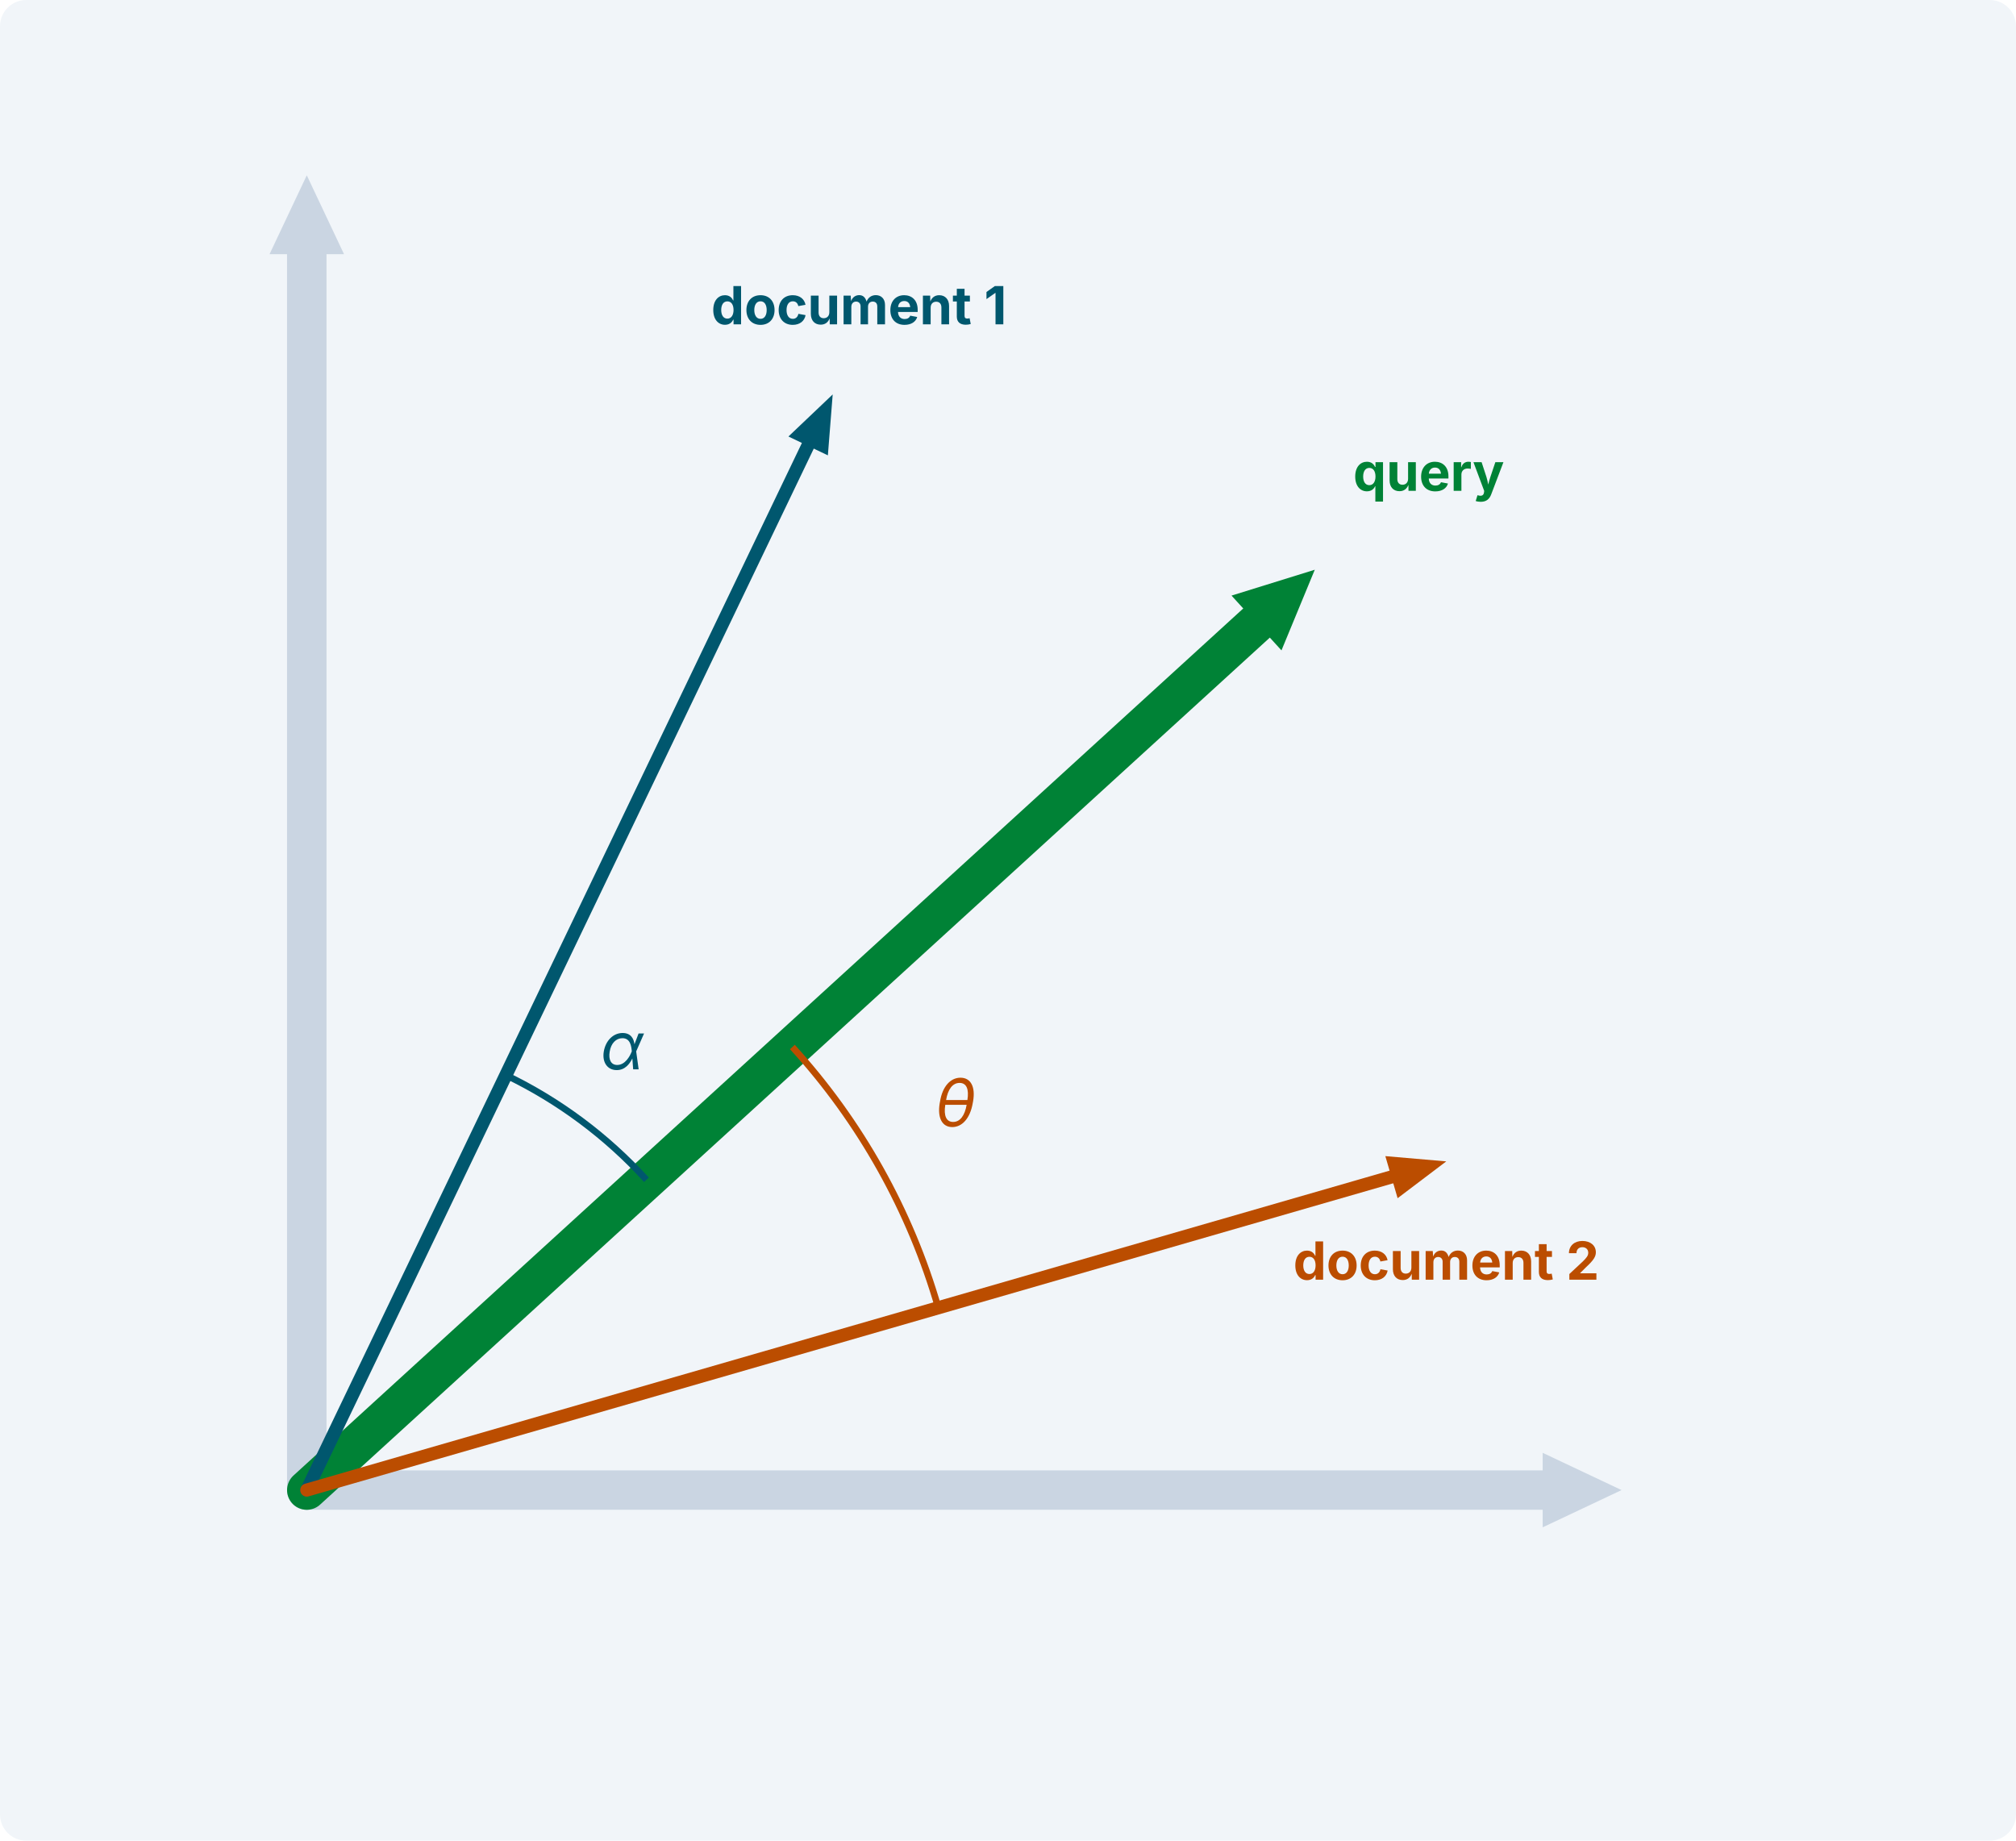
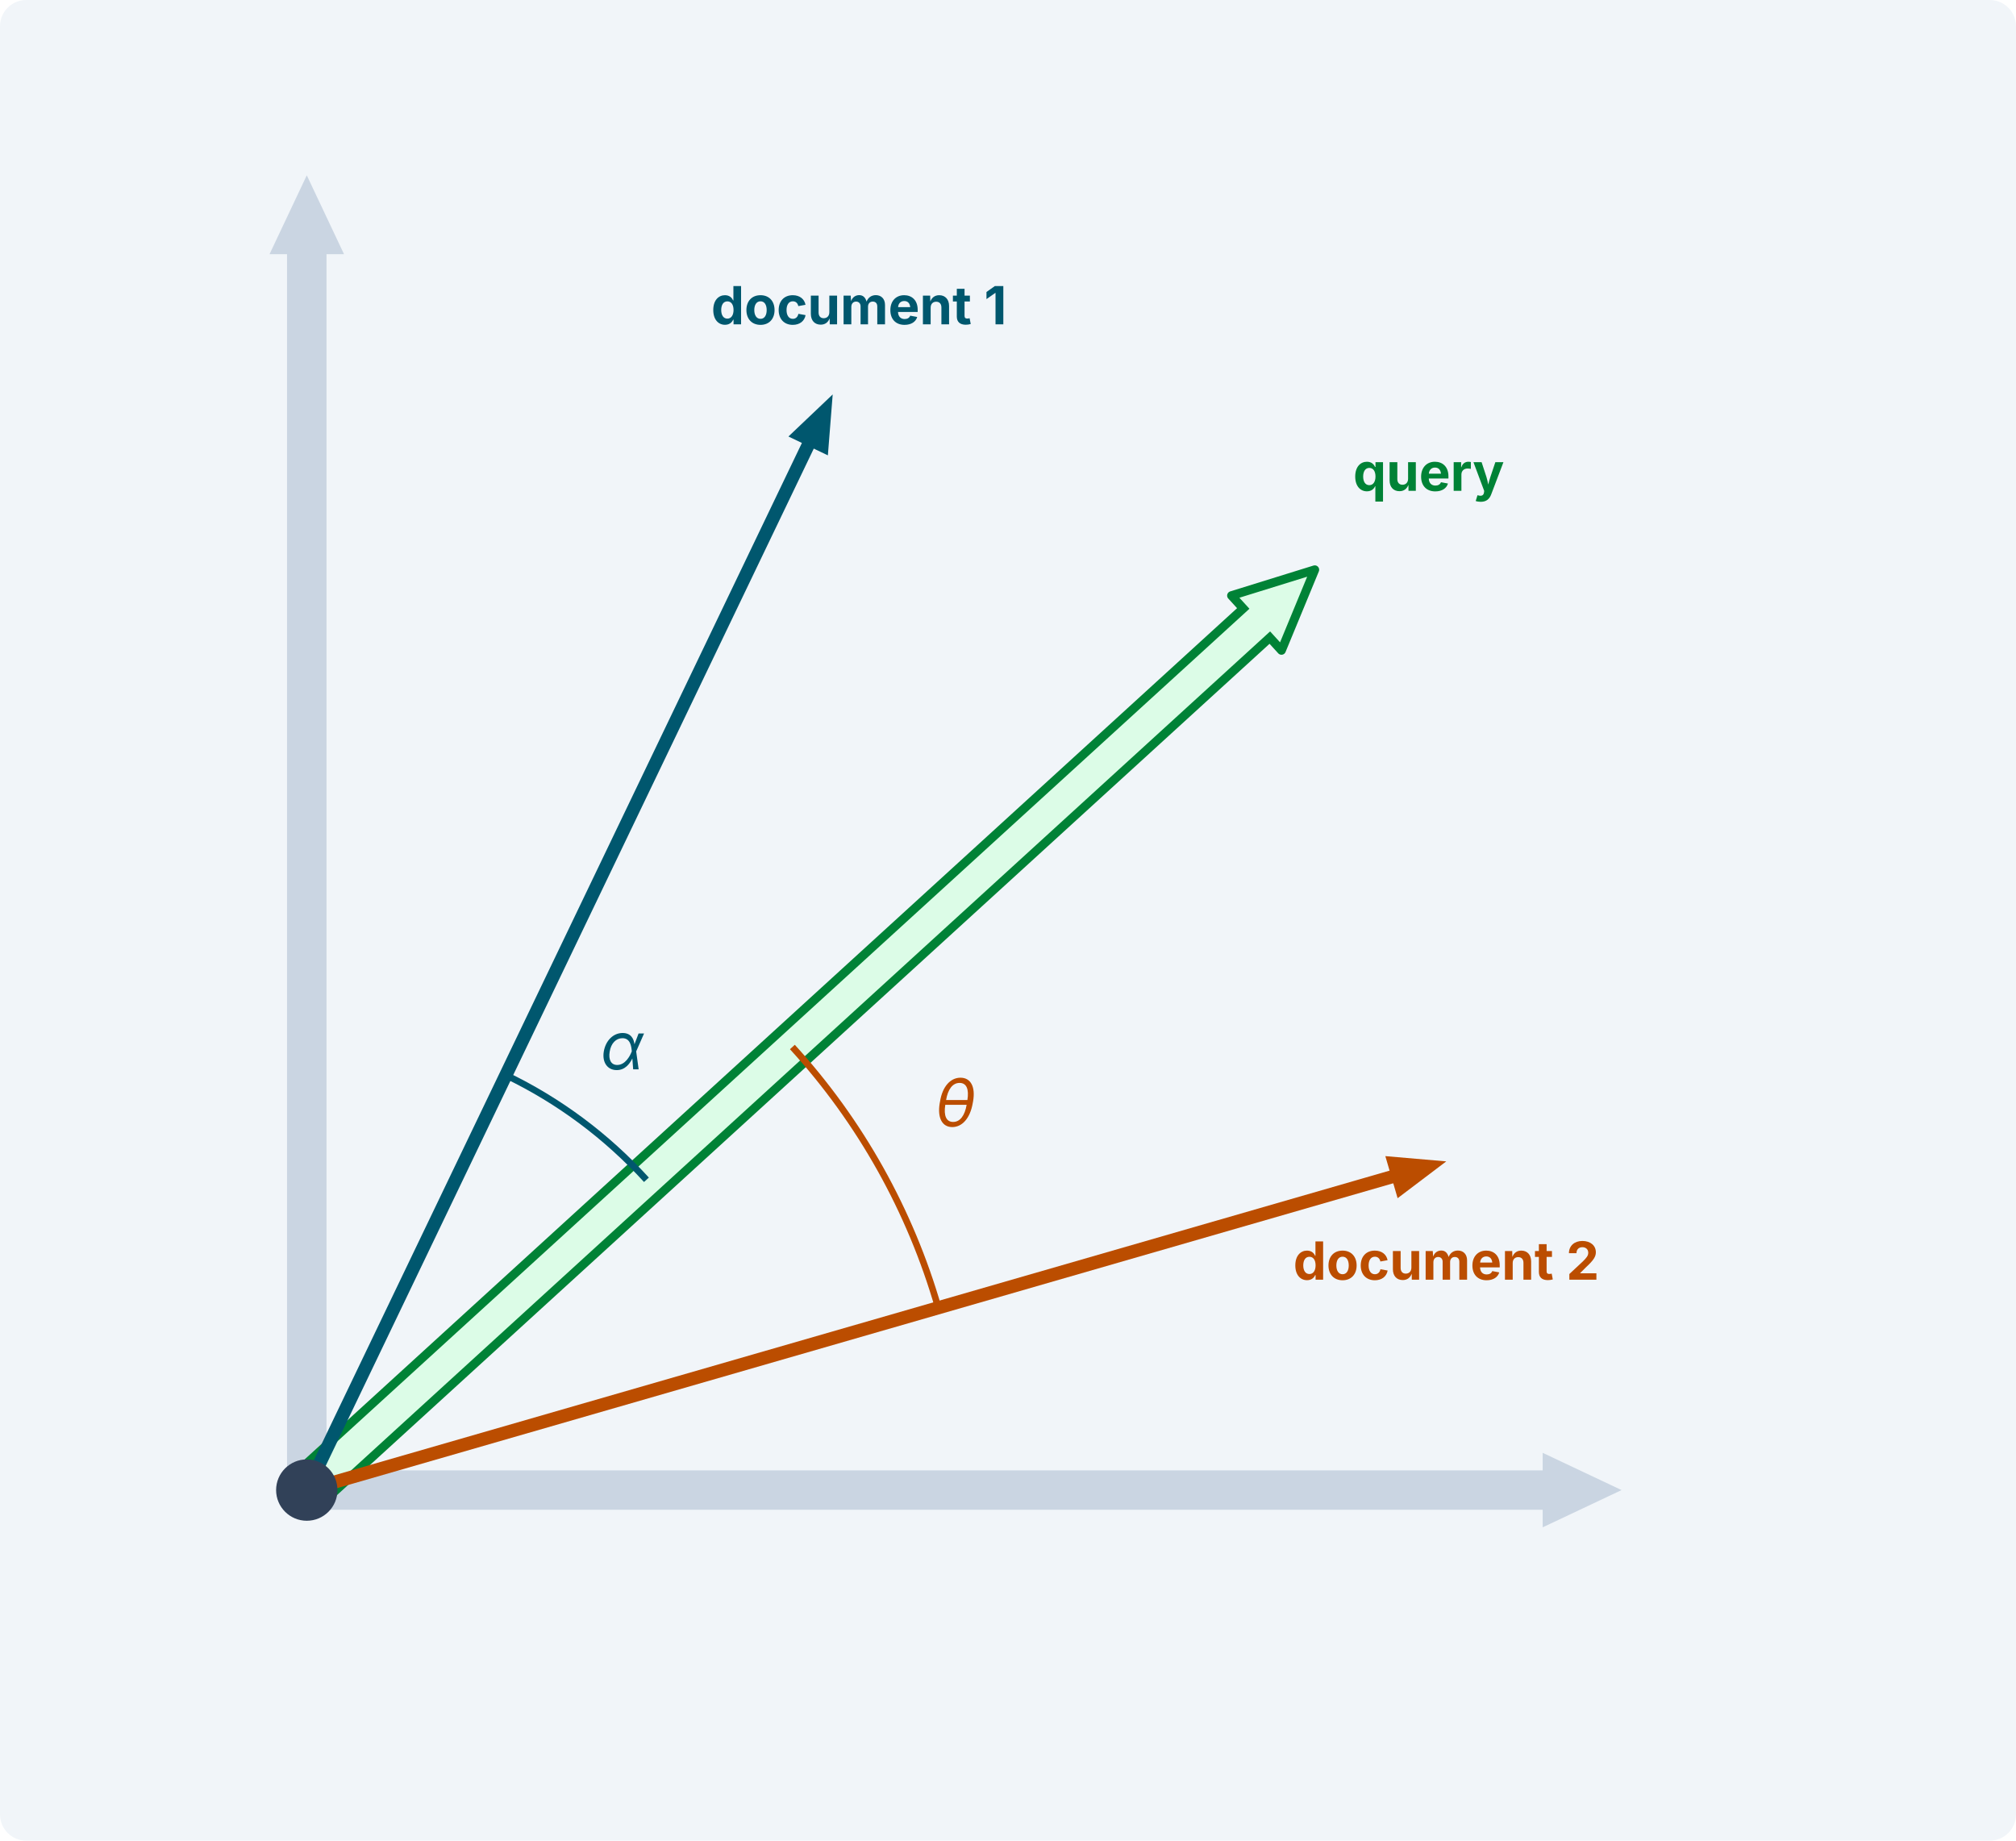
<svg xmlns="http://www.w3.org/2000/svg" viewBox="0 0 460 420" style="display:block;width:100%;max-width:460px;margin:0 auto">
  <style>
    .asr .axlbl { font-family: Inter, -apple-system, BlinkMacSystemFont, 'Segoe UI', Helvetica, Arial, sans-serif; font-size: 14px; fill: #314158; }
    .asr .qtext { font-family: Inter, -apple-system, BlinkMacSystemFont, 'Segoe UI', Helvetica, Arial, sans-serif; font-size: 12px; font-weight: bold; fill: #008236; }
    .asr .dtext { font-family: Inter, -apple-system, BlinkMacSystemFont, 'Segoe UI', Helvetica, Arial, sans-serif; font-size: 12px; font-weight: bold; }
    .asr .ang   { font-family: Inter, -apple-system, BlinkMacSystemFont, 'Segoe UI', Helvetica, Arial, sans-serif; font-size: 15px; font-style: italic; }
  </style>
  <g class="asr">
    <rect width="460" height="420" fill="#f1f5f9" rx="6" />
    <path d="M 70 340 L 354.0 340.0" stroke="#cad5e2" stroke-width="9" stroke-linecap="round" fill="none" />
    <polygon points="370.0,340.0 352.0,348.5 352.0,331.5" fill="#cad5e2" />
    <path d="M 70 340 L 70.0 56.0" stroke="#cad5e2" stroke-width="9" stroke-linecap="round" fill="none" />
    <polygon points="70.0,40.0 78.5,58.0 61.5,58.0" fill="#cad5e2" />
-     <path d="M 70 340 L 288.2 140.8" stroke="#008236" stroke-width="9" stroke-linecap="round" fill="none" />
-     <polygon points="300.0,130.0 292.4,148.4 281.0,135.9" fill="#008236" />
+     <path d="M 70 340 L 288.2 140.8" stroke="#008236" stroke-width="11" fill="none" />
+     <polygon points="300.0,130.0 292.4,148.4 281.0,135.9" fill="#dcfce7" stroke="#008236" stroke-width="2" stroke-linejoin="round" />
+     <path d="M 70 340 L 288.2 140.8" stroke="#dcfce7" stroke-width="7" fill="none" />
    <path d="M 70 340 L 185.2 99.9" stroke="#00576e" stroke-width="3" stroke-linecap="round" fill="none" />
    <polygon points="190.0,90.0 188.9,103.9 179.9,99.6" fill="#00576e" />
    <path d="M 70 340 L 319.4 268.0" stroke="#bb4d00" stroke-width="3" stroke-linecap="round" fill="none" />
    <polygon points="330.0,265.0 318.9,273.4 316.1,263.8" fill="#bb4d00" />
    <path d="M 115.4 245.3 A 105 105 0 0 1 147.5 269.2" stroke="#00576e" stroke-width="1.5" fill="none" />
    <path d="M 180.8 238.9 A 150 150 0 0 1 214.1 298.4" stroke="#bb4d00" stroke-width="1.5" fill="none" />
    <text x="142" y="244" text-anchor="middle" class="ang" fill="#00576e">α</text>
    <text x="218" y="257" text-anchor="middle" class="ang" fill="#bb4d00">θ</text>
    <text x="196" y="74" text-anchor="middle" class="dtext" fill="#00576e">document 1</text>
    <text x="326" y="112" text-anchor="middle" class="qtext">query</text>
    <text x="330" y="292" text-anchor="middle" class="dtext" fill="#bb4d00">document 2</text>
+     <circle cx="70" cy="340" r="7" fill="#314158" />
  </g>
</svg>
